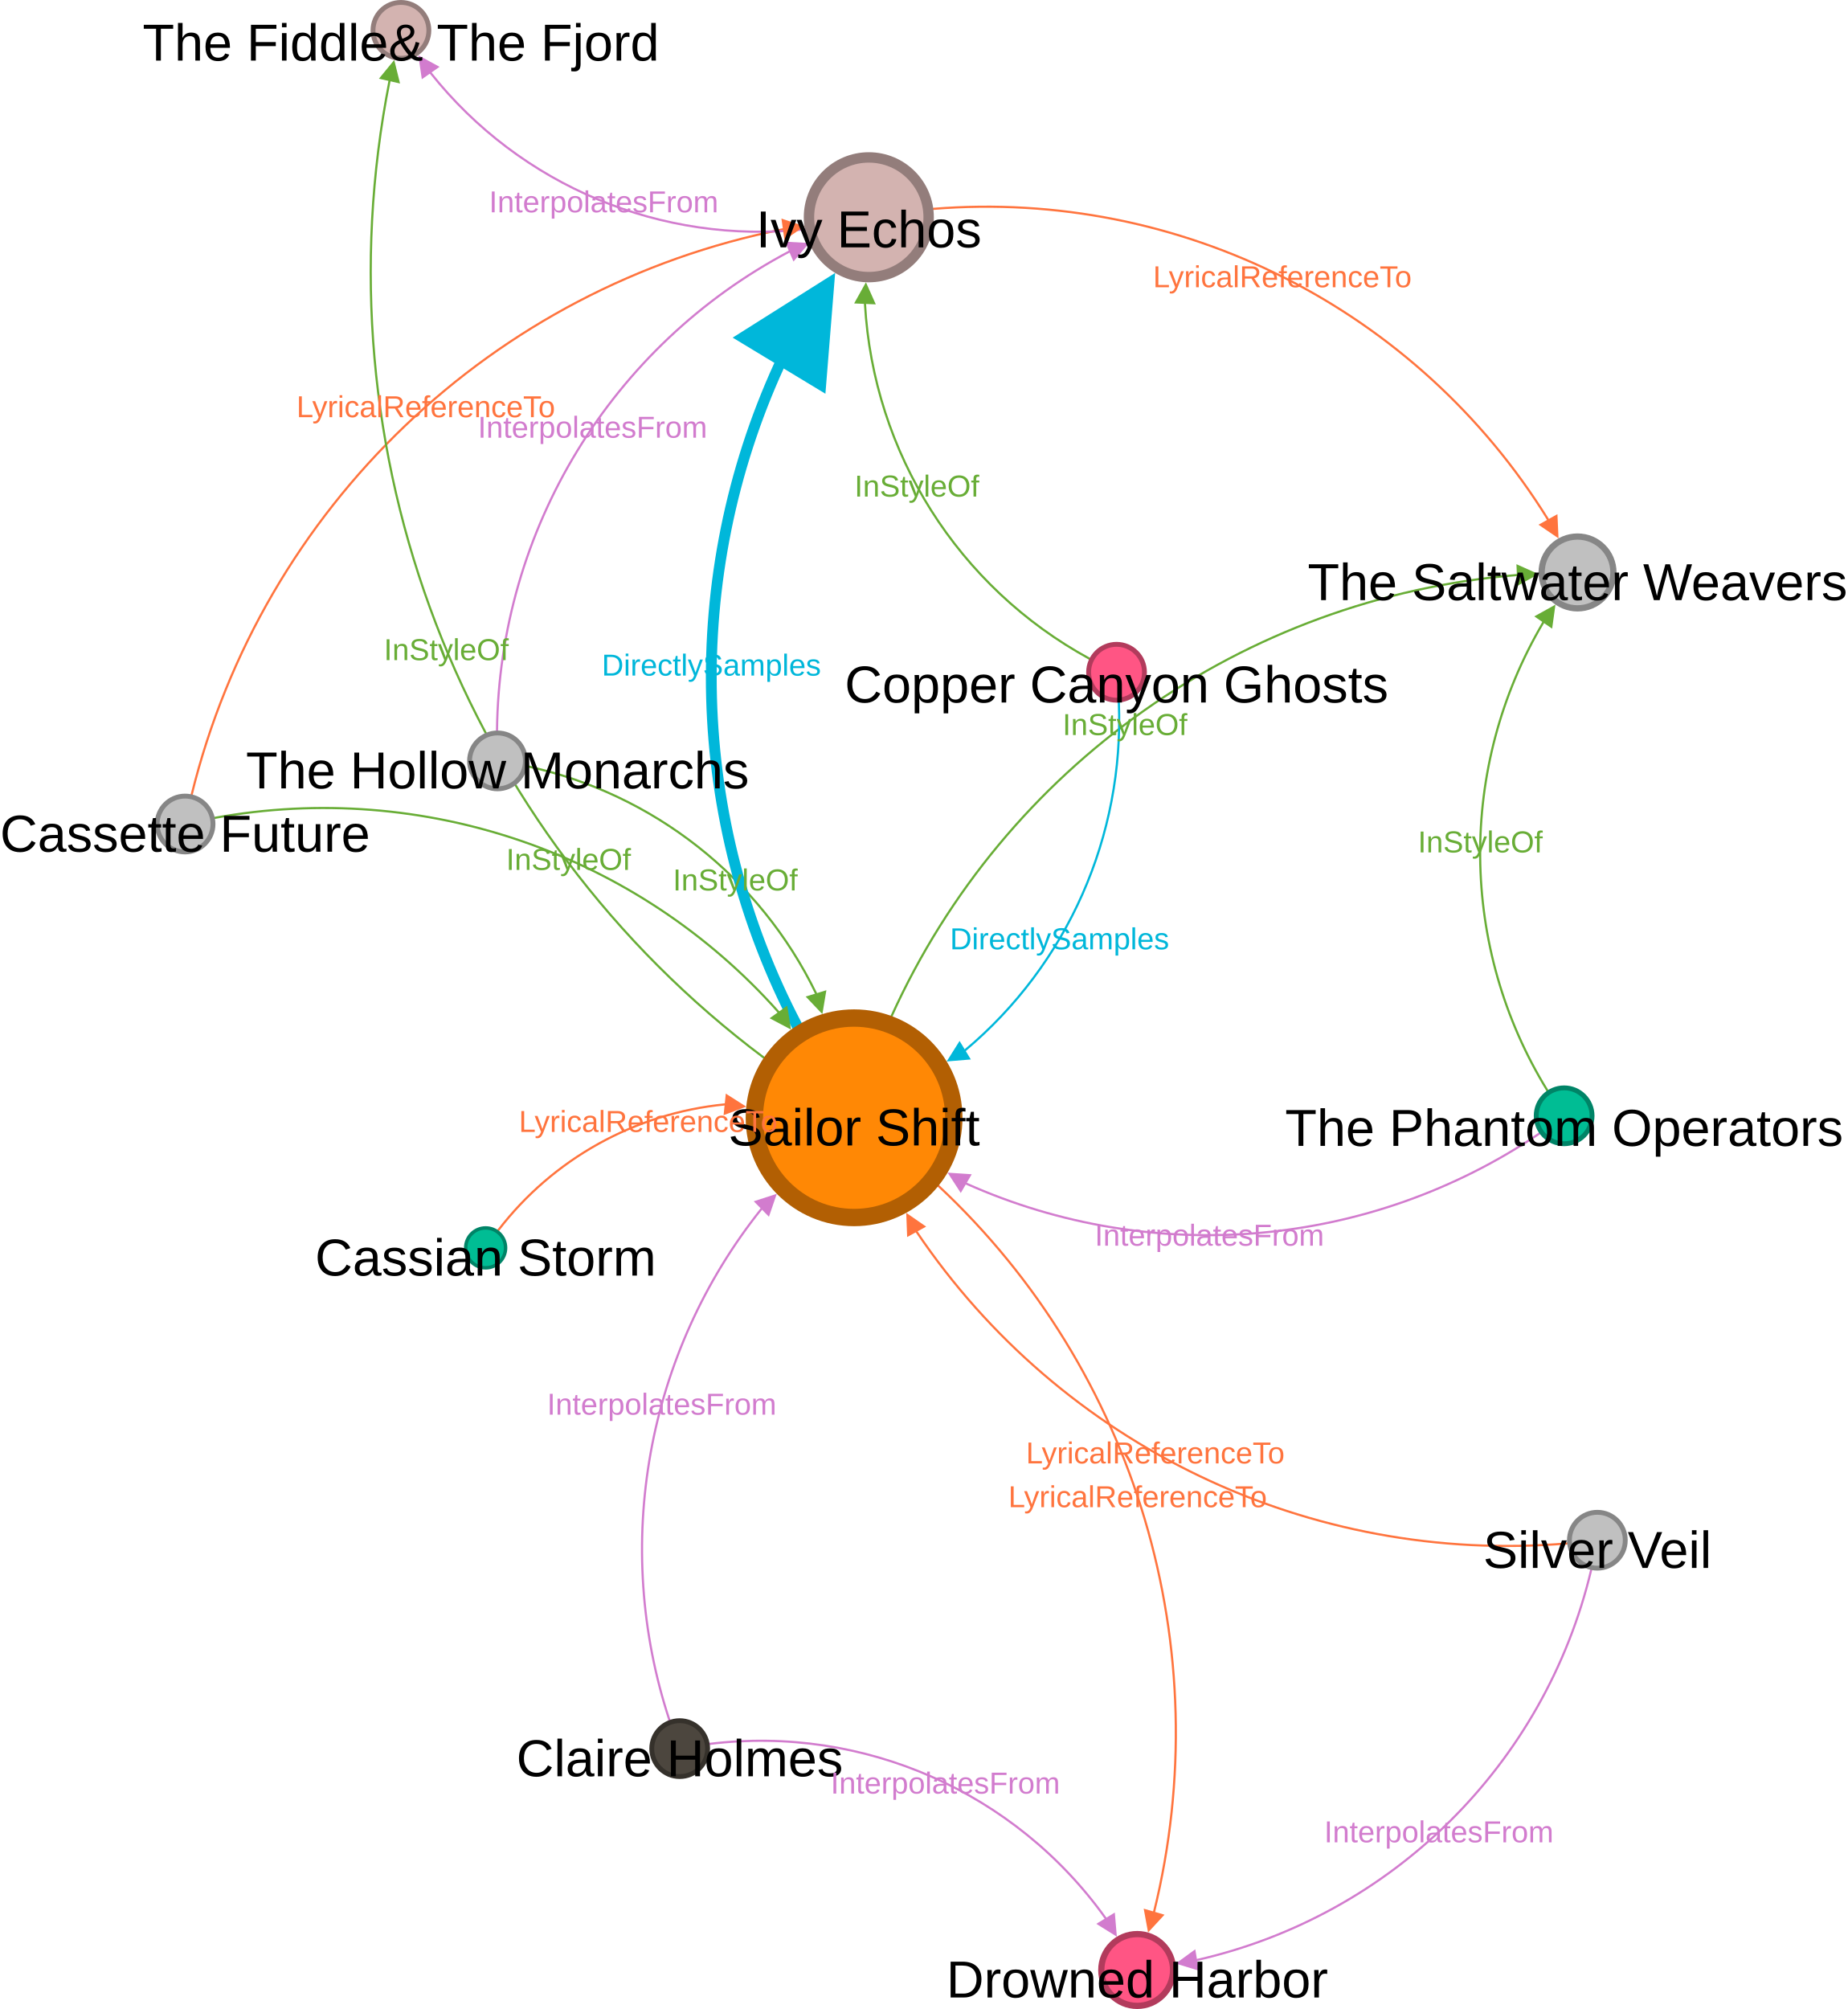
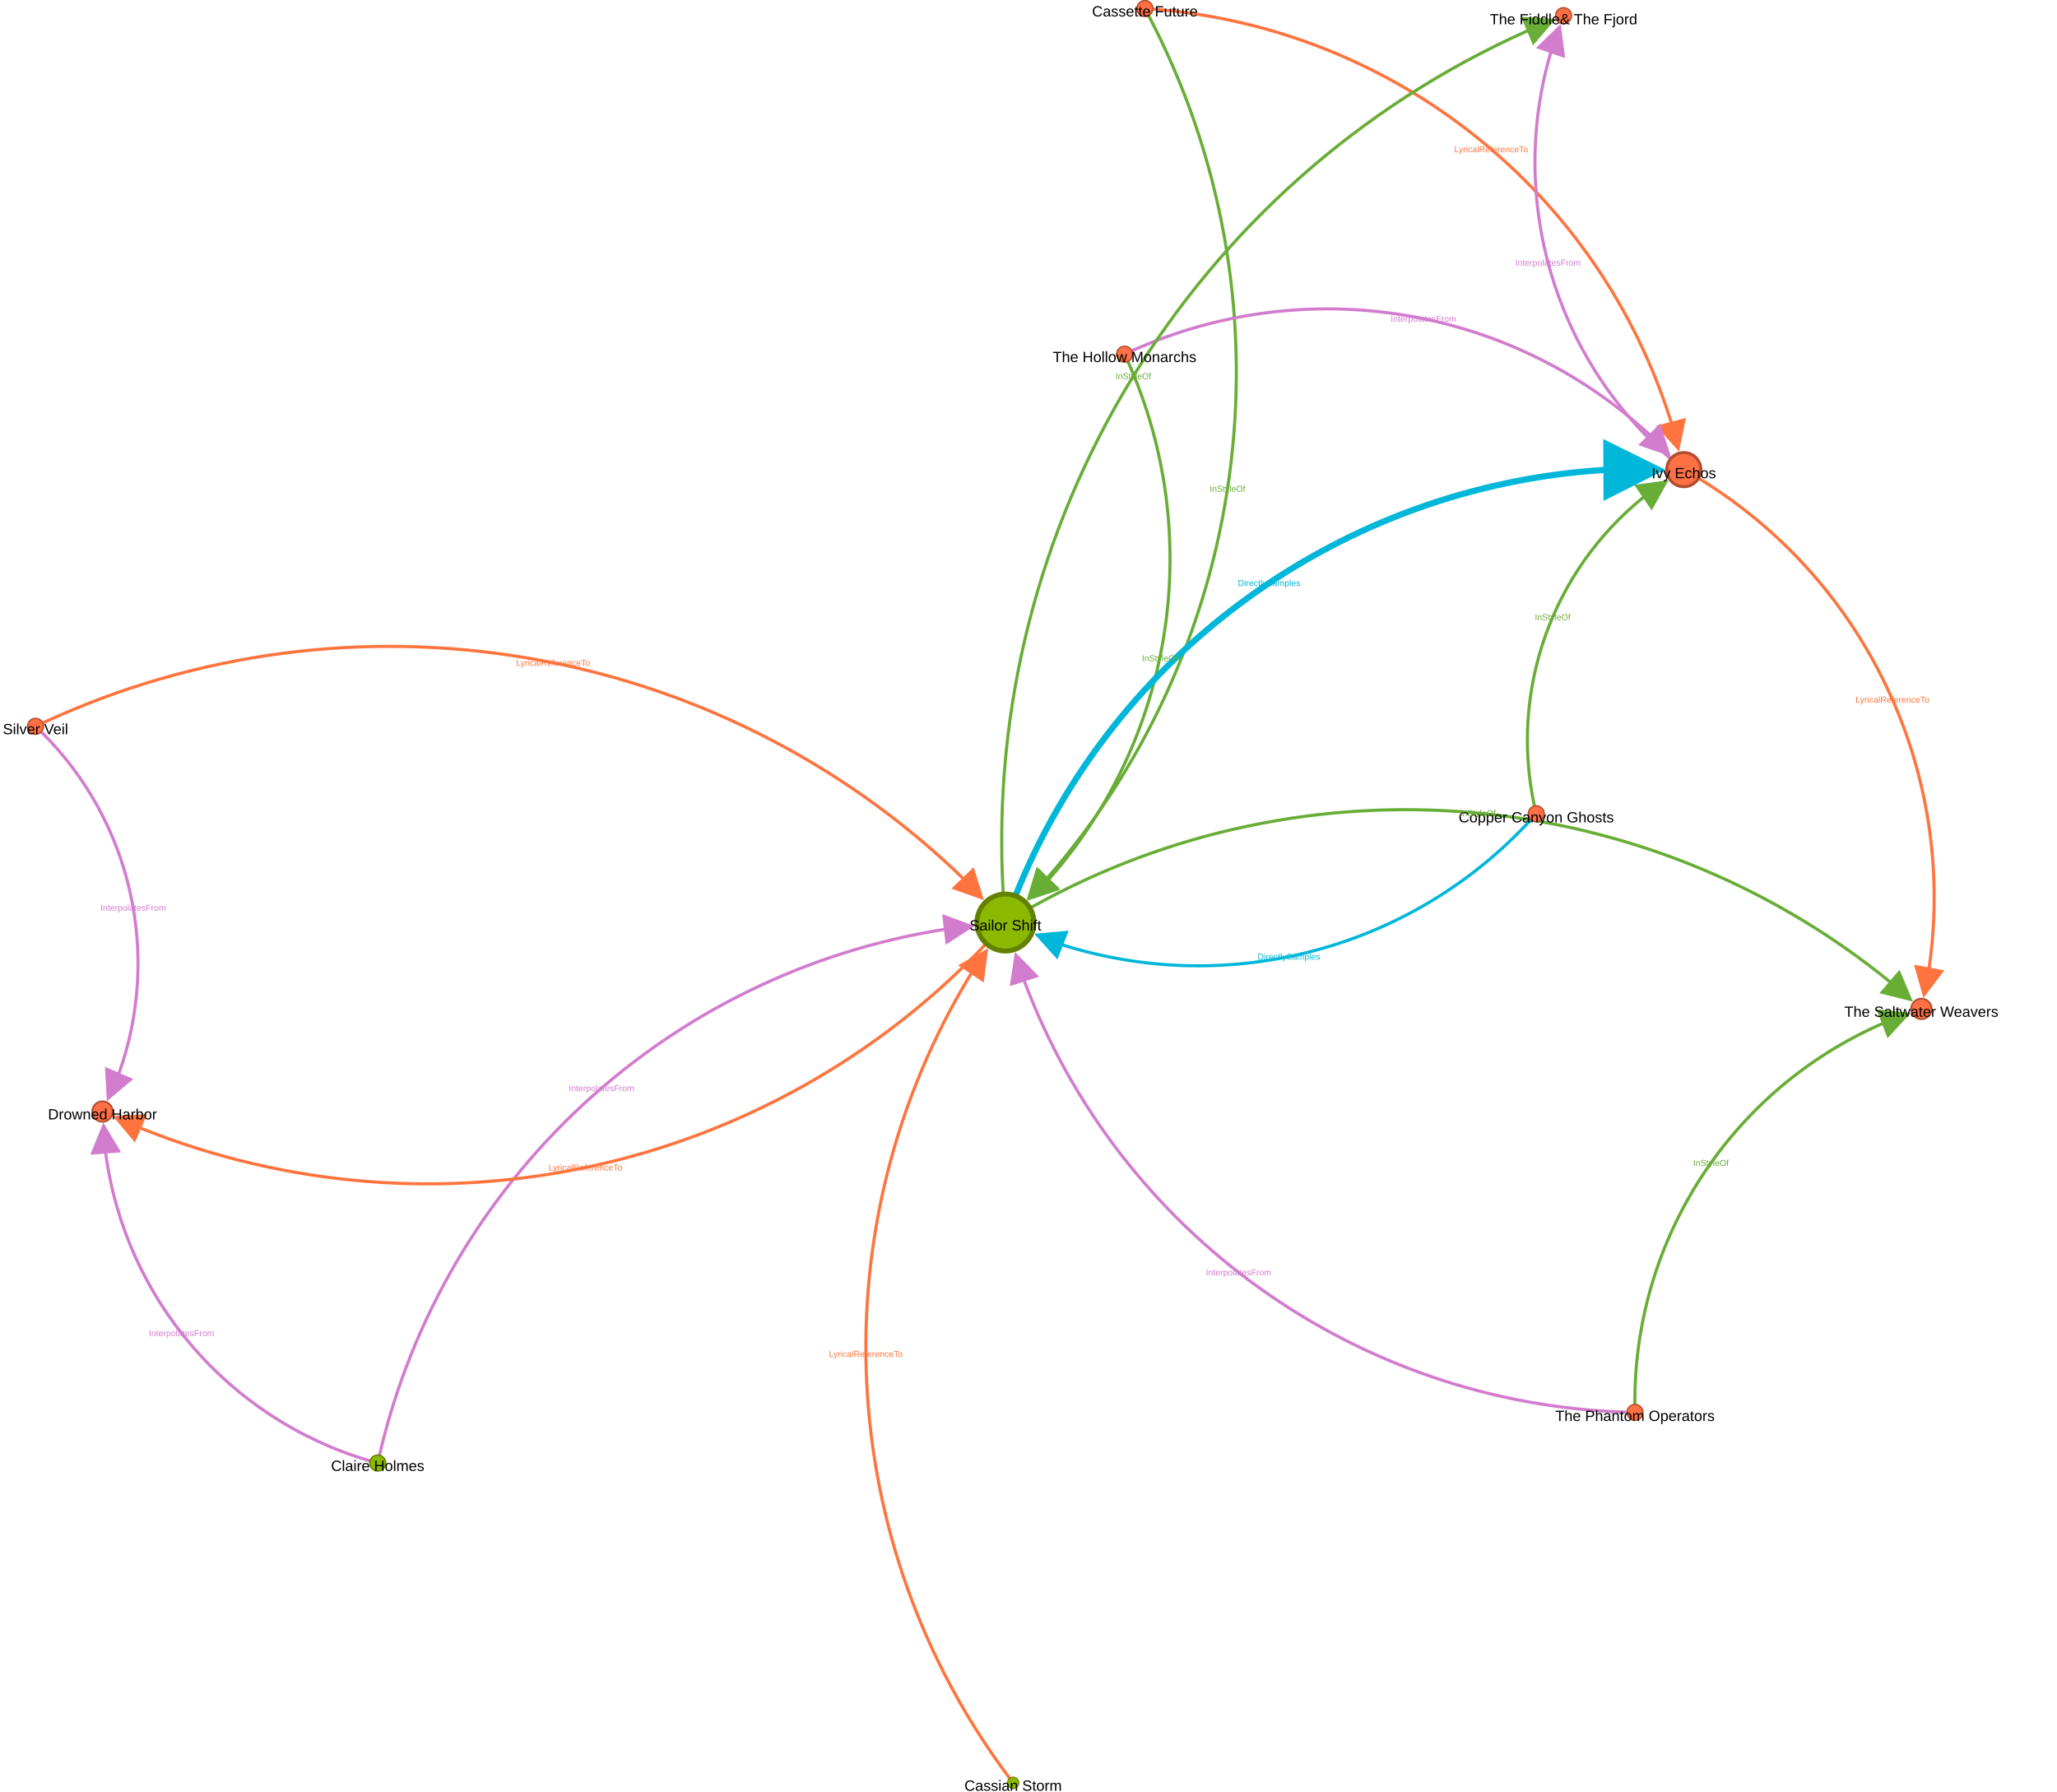
- <svg xmlns="http://www.w3.org/2000/svg" contentScriptType="text/ecmascript" zoomAndPan="magnify" contentStyleType="text/css" preserveAspectRatio="xMidYMid meet" version="1.1" viewBox="-1745.15 -2467.09 852.19 926.58">
+ <svg xmlns="http://www.w3.org/2000/svg" contentScriptType="text/ecmascript" width="3322.965" zoomAndPan="magnify" contentStyleType="text/css" viewBox="-3322.965 -1044.03 3322.965 2893.965" height="2893.965" preserveAspectRatio="xMidYMid meet" version="1.1">
  <g id="edges">
-     <path stroke-linecap="round" fill="none" class="id_17022 id_17260" d="M -1656.703,-2100.698 A 351.373,351.373 0,0 1,-1383.994,-2361.332" stroke="#ff743e" stroke-width="1.0" stroke-opacity="1.0" />
-     <path stroke-linecap="round" fill="none" class="id_17022 id_17255" d="M -1646.071,-2089.888 A 280.86,280.86 0,0 1,-1386.071,-2000.363" stroke="#68ad36" stroke-width="1.0" stroke-opacity="1.0" />
-     <path stroke-linecap="round" fill="none" class="id_17032 id_17327" d="M -1011.17,-1743.007 A 242.011,242.011 0,0 1,-1192.959,-1563.119" stroke="#d27cce" stroke-width="1.0" stroke-opacity="1.0" />
-     <path stroke-linecap="round" fill="none" class="id_17032 id_17255" d="M -1022.242,-1755.241 A 328.627,328.627 0,0 1,-1322.311,-1898.952" stroke="#ff743e" stroke-width="1.0" stroke-opacity="1.0" />
-     <path stroke-linecap="round" fill="none" class="id_17063 id_17299" d="M -1031.374,-1964.136 A 208.899,208.899 0,0 1,-1033.294,-2179.977" stroke="#68ad36" stroke-width="1.0" stroke-opacity="1.0" />
-     <path stroke-linecap="round" fill="none" class="id_17063 id_17255" d="M -1035.028,-1944.325 A 272.951,272.951 0,0 1,-1299.428,-1921.19" stroke="#d27cce" stroke-width="1.0" stroke-opacity="1.0" />
-     <path stroke-linecap="round" fill="none" class="id_17110 id_17255" d="M -1501.882,-2113.674 A 193.917,193.917 0,0 1,-1368.729,-2008.927" stroke="#68ad36" stroke-width="1.0" stroke-opacity="1.0" />
-     <path stroke-linecap="round" fill="none" class="id_17110 id_17260" d="M -1515.891,-2130.156 A 253.035,253.035 0,0 1,-1381.112,-2351.044" stroke="#d27cce" stroke-width="1.0" stroke-opacity="1.0" />
-     <path stroke-linecap="round" fill="none" class="id_17126 id_17255" d="M -1515.315,-1899.681 A 150.197,150.197 0,0 1,-1410.861,-1957.722" stroke="#ff743e" stroke-width="1.0" stroke-opacity="1.0" />
-     <path stroke-linecap="round" fill="none" class="id_17155 id_17327" d="M -1417.791,-1662.79 A 195.367,195.367 0,0 1,-1235.174,-1582.398" stroke="#d27cce" stroke-width="1.0" stroke-opacity="1.0" />
-     <path stroke-linecap="round" fill="none" class="id_17155 id_17255" d="M -1436.366,-1673.77 A 251.556,251.556 0,0 1,-1393.956,-1909.478" stroke="#d27cce" stroke-width="1.0" stroke-opacity="1.0" />
-     <path stroke-linecap="round" fill="none" class="id_17255 id_17260" d="M -1377.52,-1994.05 A 346.155,346.155 0,0 1,-1385.79,-2298.432" stroke="#00b7da" stroke-width="5.0" stroke-opacity="1.0" />
-     <path stroke-linecap="round" fill="none" class="id_17255 id_17299" d="M -1333.879,-1998.463 A 348.239,348.239 0,0 1,-1045.434,-2201.877" stroke="#68ad36" stroke-width="1.0" stroke-opacity="1.0" />
-     <path stroke-linecap="round" fill="none" class="id_17255 id_17327" d="M -1312.268,-1920.151 A 345.148,345.148 0,0 1,-1212.781,-1585.397" stroke="#ff743e" stroke-width="1.0" stroke-opacity="1.0" />
-     <path stroke-linecap="round" fill="none" class="id_17255 id_17192" d="M -1392.791,-1979.272 A 452.794,452.794 0,0 1,-1565.494,-2429.678" stroke="#68ad36" stroke-width="1.0" stroke-opacity="1.0" />
-     <path stroke-linecap="round" fill="none" class="id_17260 id_17299" d="M -1314.633,-2370.763 A 304.723,304.723 0,0 1,-1031.097,-2227.522" stroke="#ff743e" stroke-width="1.0" stroke-opacity="1.0" />
-     <path stroke-linecap="round" fill="none" class="id_17260 id_17192" d="M -1373.864,-2361.335 A 193.672,193.672 0,0 1,-1546.472,-2433.407" stroke="#d27cce" stroke-width="1.0" stroke-opacity="1.0" />
-     <path stroke-linecap="round" fill="none" class="id_17361 id_17255" d="M -1229.046,-2143.076 A 198.75,198.75 0,0 1,-1299.914,-1982.727" stroke="#00b7da" stroke-width="1.0" stroke-opacity="1.0" />
-     <path stroke-linecap="round" fill="none" class="id_17361 id_17260" d="M -1242.627,-2163.299 A 199.12,199.12 0,0 1,-1346.15,-2326.921" stroke="#68ad36" stroke-width="1.0" stroke-opacity="1.0" />
+     <path stroke-linecap="round" fill="none" class="id_17022 id_17260" d="M -1459.468,-1029.23 A 954.811,954.811 0,0 1,-623.509,-362.632" stroke="#ff743e" stroke-width="5.0" stroke-opacity="1.0" />
+     <path stroke-linecap="round" fill="none" class="id_17022 id_17255" d="M -1466.887,-1017.855 A 1244.698,1244.698 0,0 1,-1630.247,373.469" stroke="#68ad36" stroke-width="5.0" stroke-opacity="1.0" />
+     <path stroke-linecap="round" fill="none" class="id_17032 id_17327" d="M -3255.531,139.075 A 526.37,526.37 0,0 1,-3130.518,689.204" stroke="#d27cce" stroke-width="5.0" stroke-opacity="1.0" />
+     <path stroke-linecap="round" fill="none" class="id_17032 id_17255" d="M -3252.921,123.398 A 1332.148,1332.148 0,0 1,-1768.028,374.191" stroke="#ff743e" stroke-width="5.0" stroke-opacity="1.0" />
+     <path stroke-linecap="round" fill="none" class="id_17063 id_17299" d="M -681.934,1223.666 A 666.095,666.095 0,0 1,-282.682,609.874" stroke="#68ad36" stroke-width="5.0" stroke-opacity="1.0" />
+     <path stroke-linecap="round" fill="none" class="id_17063 id_17255" d="M -695.709,1237.325 A 1073.874,1073.874 0,0 1,-1668.001,541.466" stroke="#d27cce" stroke-width="5.0" stroke-opacity="1.0" />
+     <path stroke-linecap="round" fill="none" class="id_17110 id_17255" d="M -1500.454,-459.076 A 781.74,781.74 0,0 1,-1627.993,375.657" stroke="#68ad36" stroke-width="5.0" stroke-opacity="1.0" />
+     <path stroke-linecap="round" fill="none" class="id_17110 id_17260" d="M -1493.543,-477.661 A 768.73,768.73 0,0 1,-658.853,-342.459" stroke="#d27cce" stroke-width="5.0" stroke-opacity="1.0" />
+     <path stroke-linecap="round" fill="none" class="id_17126 id_17255" d="M -1692.357,1828.163 A 1158.232,1158.232 0,0 1,-1754.507,529.331" stroke="#ff743e" stroke-width="5.0" stroke-opacity="1.0" />
+     <path stroke-linecap="round" fill="none" class="id_17155 id_17327" d="M -2726.262,1315.701 A 601.008,601.008 0,0 1,-3152.163,819.452" stroke="#d27cce" stroke-width="5.0" stroke-opacity="1.0" />
+     <path stroke-linecap="round" fill="none" class="id_17155 id_17255" d="M -2709.696,1305.844 A 1115.144,1115.144 0,0 1,-1798.128,457.515" stroke="#d27cce" stroke-width="5.0" stroke-opacity="1.0" />
+     <path stroke-linecap="round" fill="none" class="id_17255 id_17260" d="M -1681.078,399.543 A 1098.102,1098.102 0,0 1,-732.828,-284.78" stroke="#00b7da" stroke-width="10.0" stroke-opacity="1.0" />
+     <path stroke-linecap="round" fill="none" class="id_17255 id_17299" d="M -1655.599,421.067 A 1238.545,1238.545 0,0 1,-270.633,541.521" stroke="#68ad36" stroke-width="5.0" stroke-opacity="1.0" />
+     <path stroke-linecap="round" fill="none" class="id_17255 id_17327" d="M -1732.512,483.2 A 1241.9,1241.9 0,0 1,-3095.051,778.747" stroke="#ff743e" stroke-width="5.0" stroke-opacity="1.0" />
+     <path stroke-linecap="round" fill="none" class="id_17255 id_17192" d="M -1702.473,396.451 A 1433.507,1433.507 0,0 1,-856.145,-993.883" stroke="#68ad36" stroke-width="5.0" stroke-opacity="1.0" />
+     <path stroke-linecap="round" fill="none" class="id_17260 id_17299" d="M -576.964,-270.152 A 793.315,793.315 0,0 1,-206.512,519.019" stroke="#ff743e" stroke-width="5.0" stroke-opacity="1.0" />
+     <path stroke-linecap="round" fill="none" class="id_17260 id_17192" d="M -625.928,-304.493 A 632.2,632.2 0,0 1,-818.117,-958.216" stroke="#d27cce" stroke-width="5.0" stroke-opacity="1.0" />
+     <path stroke-linecap="round" fill="none" class="id_17361 id_17255" d="M -850.661,281.007 A 729.414,729.414 0,0 1,-1605.626,482.736" stroke="#00b7da" stroke-width="5.0" stroke-opacity="1.0" />
+     <path stroke-linecap="round" fill="none" class="id_17361 id_17260" d="M -844.391,256.97 A 504.121,504.121 0,0 1,-668.785,-240.076" stroke="#68ad36" stroke-width="5.0" stroke-opacity="1.0" />
  </g>
  <g id="arrows">
-     <polyline fill="#ff743e" fill-opacity="1.0" class="id_17022 id_17260" points="-1374.091,-2362.72 -1383.301,-2356.381 -1384.688,-2366.284" stroke="none" />
-     <polyline fill="#68ad36" fill-opacity="1.0" class="id_17022 id_17255" points="-1380.255,-1992.228 -1390.138,-1997.455 -1382.003,-2003.27" stroke="none" />
-     <polyline fill="#d27cce" fill-opacity="1.0" class="id_17032 id_17327" points="-1202.823,-1561.471 -1193.783,-1568.051 -1192.135,-1558.188" stroke="none" />
-     <polyline fill="#ff743e" fill-opacity="1.0" class="id_17032 id_17255" points="-1327.122,-1907.719 -1317.928,-1901.358 -1326.694,-1896.547" stroke="none" />
-     <polyline fill="#68ad36" fill-opacity="1.0" class="id_17063 id_17299" points="-1027.639,-2188.224 -1029.171,-2177.149 -1037.418,-2182.804" stroke="none" />
-     <polyline fill="#d27cce" fill-opacity="1.0" class="id_17063 id_17255" points="-1308.053,-1926.25 -1296.898,-1925.502 -1301.958,-1916.877" stroke="none" />
-     <polyline fill="#68ad36" fill-opacity="1.0" class="id_17110 id_17255" points="-1365.804,-1999.365 -1373.51,-2007.465 -1363.948,-2010.39" stroke="none" />
-     <polyline fill="#d27cce" fill-opacity="1.0" class="id_17110 id_17260" points="-1371.929,-2355.003 -1379.132,-2346.453 -1383.092,-2355.635" stroke="none" />
-     <polyline fill="#ff743e" fill-opacity="1.0" class="id_17126 id_17255" points="-1400.914,-1956.694 -1411.375,-1952.749 -1410.346,-1962.696" stroke="none" />
-     <polyline fill="#d27cce" fill-opacity="1.0" class="id_17155 id_17327" points="-1229.961,-1573.864 -1239.441,-1579.791 -1230.908,-1585.005" stroke="none" />
-     <polyline fill="#d27cce" fill-opacity="1.0" class="id_17155 id_17255" points="-1386.826,-1916.49 -1390.45,-1905.913 -1397.462,-1913.043" stroke="none" />
-     <polyline fill="#00b7da" fill-opacity="1.0" class="id_17255 id_17260" points="-1359.909,-2341.213 -1364.399,-2285.492 -1407.18,-2311.373" stroke="none" />
-     <polyline fill="#68ad36" fill-opacity="1.0" class="id_17255 id_17299" points="-1035.443,-2202.303 -1045.221,-2196.882 -1045.646,-2206.873" stroke="none" />
-     <polyline fill="#ff743e" fill-opacity="1.0" class="id_17255 id_17327" points="-1215.565,-1575.793 -1217.584,-1586.789 -1207.979,-1584.005" stroke="none" />
-     <polyline fill="#68ad36" fill-opacity="1.0" class="id_17255 id_17192" points="-1563.291,-2439.433 -1560.617,-2428.577 -1570.371,-2430.78" stroke="none" />
-     <polyline fill="#ff743e" fill-opacity="1.0" class="id_17260 id_17299" points="-1026.227,-2218.789 -1035.464,-2225.087 -1026.731,-2229.958" stroke="none" />
-     <polyline fill="#d27cce" fill-opacity="1.0" class="id_17260 id_17192" points="-1552.195,-2441.608 -1542.372,-2436.269 -1550.573,-2430.546" stroke="none" />
-     <polyline fill="#00b7da" fill-opacity="1.0" class="id_17361 id_17255" points="-1308.458,-1977.531 -1302.512,-1986.999 -1297.316,-1978.455" stroke="none" />
-     <polyline fill="#68ad36" fill-opacity="1.0" class="id_17361 id_17260" points="-1345.708,-2336.911 -1341.155,-2326.7 -1351.145,-2327.142" stroke="none" />
+     <polyline fill="#ff743e" fill-opacity="1.0" class="id_17022 id_17260" points="-610.584,-314.331 -647.659,-356.169 -599.359,-369.094" stroke="none" />
+     <polyline fill="#68ad36" fill-opacity="1.0" class="id_17022 id_17255" points="-1664.502,409.891 -1648.458,356.341 -1612.036,390.597" stroke="none" />
+     <polyline fill="#d27cce" fill-opacity="1.0" class="id_17032 id_17327" points="-3150.3,735.125 -3153.479,679.313 -3107.558,699.095" stroke="none" />
+     <polyline fill="#ff743e" fill-opacity="1.0" class="id_17032 id_17255" points="-1733.393,410.252 -1786.059,391.509 -1749.998,356.873" stroke="none" />
+     <polyline fill="#68ad36" fill-opacity="1.0" class="id_17063 id_17299" points="-235.907,592.209 -273.85,633.262 -291.515,586.486" stroke="none" />
+     <polyline fill="#d27cce" fill-opacity="1.0" class="id_17063 id_17255" points="-1683.379,493.889 -1644.213,533.776 -1691.789,549.155" stroke="none" />
+     <polyline fill="#68ad36" fill-opacity="1.0" class="id_17110 id_17255" points="-1663.375,410.985 -1645.657,357.965 -1610.329,393.348" stroke="none" />
+     <polyline fill="#d27cce" fill-opacity="1.0" class="id_17110 id_17260" points="-623.838,-306.766 -676.699,-324.951 -641.007,-359.966" stroke="none" />
+     <polyline fill="#ff743e" fill-opacity="1.0" class="id_17126 id_17255" points="-1726.633,487.822 -1733.753,543.268 -1775.262,515.393" stroke="none" />
+     <polyline fill="#d27cce" fill-opacity="1.0" class="id_17155 id_17327" points="-3156.03,769.602 -3127.238,817.519 -3177.088,821.386" stroke="none" />
+     <polyline fill="#d27cce" fill-opacity="1.0" class="id_17155 id_17255" points="-1748.443,451.914 -1795.328,482.358 -1800.929,432.672" stroke="none" />
+     <polyline fill="#00b7da" fill-opacity="1.0" class="id_17255 id_17260" points="-632.829,-285.219 -732.608,-234.781 -733.047,-334.78" stroke="none" />
+     <polyline fill="#68ad36" fill-opacity="1.0" class="id_17255 id_17299" points="-232.717,574.116 -286.93,560.479 -254.336,522.563" stroke="none" />
+     <polyline fill="#ff743e" fill-opacity="1.0" class="id_17255 id_17327" points="-3140.912,758.827 -3085.091,755.817 -3105.011,801.677" stroke="none" />
+     <polyline fill="#68ad36" fill-opacity="1.0" class="id_17255 id_17192" points="-810.052,-1013.258 -846.457,-970.836 -865.833,-1016.929" stroke="none" />
+     <polyline fill="#ff743e" fill-opacity="1.0" class="id_17260 id_17299" points="-215.744,568.159 -231.082,514.403 -181.942,523.635" stroke="none" />
+     <polyline fill="#d27cce" fill-opacity="1.0" class="id_17260 id_17192" points="-801.733,-1005.456 -794.497,-950.025 -841.736,-966.408" stroke="none" />
+     <polyline fill="#00b7da" fill-opacity="1.0" class="id_17361 id_17255" points="-1652.192,464.524 -1596.521,459.453 -1614.732,506.018" stroke="none" />
+     <polyline fill="#68ad36" fill-opacity="1.0" class="id_17361 id_17260" points="-627.563,-268.372 -654.637,-219.464 -682.933,-260.687" stroke="none" />
  </g>
  <g id="nodes">
-     <circle fill-opacity="1.0" fill="#c0c0c0" r="12.88" cx="-1659.778" class="id_17022" cy="-2087.04" stroke="#868686" stroke-opacity="1.0" stroke-width="2.24" />
-     <circle fill-opacity="1.0" fill="#c0c0c0" r="12.88" cx="-1008.32" class="id_17032" cy="-1756.714" stroke="#868686" stroke-opacity="1.0" stroke-width="2.24" />
-     <circle fill-opacity="1.0" fill="#00bd94" r="12.88" cx="-1023.639" class="id_17063" cy="-1952.466" stroke="#008467" stroke-opacity="1.0" stroke-width="2.24" />
-     <circle fill-opacity="1.0" fill="#c0c0c0" r="12.88" cx="-1515.66" class="id_17110" cy="-2116.158" stroke="#868686" stroke-opacity="1.0" stroke-width="2.24" />
-     <circle fill-opacity="1.0" fill="#00bd94" r="9.2" cx="-1521.135" class="id_17126" cy="-1891.55" stroke="#008467" stroke-opacity="1.0" stroke-width="1.6" />
-     <circle fill-opacity="1.0" fill="#4c463e" r="12.88" cx="-1431.619" class="id_17155" cy="-1660.599" stroke="#35312b" stroke-opacity="1.0" stroke-width="2.24" />
-     <circle fill-opacity="1.0" fill="#d3b3b0" r="12.88" cx="-1560.207" class="id_17192" cy="-2453.089" stroke="#937d7b" stroke-opacity="1.0" stroke-width="2.24" />
-     <circle fill-opacity="1.0" fill="#ff8805" r="46.0" cx="-1351.179" class="id_17255" cy="-1951.551" stroke="#b25f03" stroke-opacity="1.0" stroke-width="8.0" />
-     <circle fill-opacity="1.0" fill="#d3b3b0" r="27.6" cx="-1344.381" class="id_17260" cy="-2366.882" stroke="#937d7b" stroke-opacity="1.0" stroke-width="4.8" />
-     <circle fill-opacity="1.0" fill="#c0c0c0" r="16.56" cx="-1017.459" class="id_17299" cy="-2203.069" stroke="#868686" stroke-opacity="1.0" stroke-width="2.88" />
-     <circle fill-opacity="1.0" fill="#ff5584" r="16.56" cx="-1220.576" class="id_17327" cy="-1558.504" stroke="#b23b5c" stroke-opacity="1.0" stroke-width="2.88" />
-     <circle fill-opacity="1.0" fill="#ff5584" r="12.88" cx="-1230.106" class="id_17361" cy="-2157.036" stroke="#b23b5c" stroke-opacity="1.0" stroke-width="2.24" />
+     <circle fill-opacity="1.0" fill="#ff7045" r="12.88" cx="-1473.432" class="id_17022" cy="-1030.231" stroke="#b24e30" stroke-opacity="1.0" stroke-width="2.24" />
+     <circle fill-opacity="1.0" fill="#ff7045" r="12.88" cx="-3265.596" class="id_17032" cy="129.344" stroke="#b24e30" stroke-opacity="1.0" stroke-width="2.24" />
+     <circle fill-opacity="1.0" fill="#ff7045" r="12.88" cx="-681.713" class="id_17063" cy="1237.664" stroke="#b24e30" stroke-opacity="1.0" stroke-width="2.24" />
+     <circle fill-opacity="1.0" fill="#ff7045" r="12.88" cx="-1506.263" class="id_17110" cy="-471.813" stroke="#b24e30" stroke-opacity="1.0" stroke-width="2.24" />
+     <circle fill-opacity="1.0" fill="#8cb900" r="9.2" cx="-1686.32" class="id_17126" cy="1836.136" stroke="#628100" stroke-opacity="1.0" stroke-width="1.6" />
+     <circle fill-opacity="1.0" fill="#8cb900" r="12.88" cx="-2712.787" class="id_17155" cy="1319.498" stroke="#628100" stroke-opacity="1.0" stroke-width="2.24" />
+     <circle fill-opacity="1.0" fill="#ff7045" r="12.88" cx="-797.146" class="id_17192" cy="-1018.683" stroke="#b24e30" stroke-opacity="1.0" stroke-width="2.24" />
+     <circle fill-opacity="1.0" fill="#8cb900" r="46.0" cx="-1698.758" class="id_17255" cy="446.313" stroke="#628100" stroke-opacity="1.0" stroke-width="8.0" />
+     <circle fill-opacity="1.0" fill="#ff7045" r="27.6" cx="-602.829" class="id_17260" cy="-285.351" stroke="#b24e30" stroke-opacity="1.0" stroke-width="4.8" />
+     <circle fill-opacity="1.0" fill="#ff7045" r="16.56" cx="-219.068" class="id_17299" cy="585.85" stroke="#b24e30" stroke-opacity="1.0" stroke-width="2.88" />
+     <circle fill-opacity="1.0" fill="#ff7045" r="16.56" cx="-3157.421" class="id_17327" cy="751.656" stroke="#b24e30" stroke-opacity="1.0" stroke-width="2.88" />
+     <circle fill-opacity="1.0" fill="#ff7045" r="12.88" cx="-841.275" class="id_17361" cy="270.619" stroke="#b24e30" stroke-opacity="1.0" stroke-width="2.24" />
  </g>
  <g id="node-labels">
-     <text font-size="24" x="-1659.778" y="-2082.596" fill="#000000" style="text-anchor: middle; dominant-baseline: central;" font-family="Arial" class="id_17022">
+     <text font-size="24" x="-1473.432" y="-1025.788" fill="#000000" style="text-anchor: middle; dominant-baseline: central;" font-family="Arial" class="id_17022">
            Cassette Future
        </text>
-     <text font-size="24" x="-1008.32" y="-1752.271" fill="#000000" style="text-anchor: middle; dominant-baseline: central;" font-family="Arial" class="id_17032">
+     <text font-size="24" x="-3265.596" y="133.788" fill="#000000" style="text-anchor: middle; dominant-baseline: central;" font-family="Arial" class="id_17032">
            Silver Veil
        </text>
-     <text font-size="24" x="-1023.639" y="-1946.902" fill="#000000" style="text-anchor: middle; dominant-baseline: central;" font-family="Arial" class="id_17063">
+     <text font-size="24" x="-681.713" y="1243.229" fill="#000000" style="text-anchor: middle; dominant-baseline: central;" font-family="Arial" class="id_17063">
            The Phantom Operators
        </text>
-     <text font-size="24" x="-1515.66" y="-2111.793" fill="#000000" style="text-anchor: middle; dominant-baseline: central;" font-family="Arial" class="id_17110">
+     <text font-size="24" x="-1506.263" y="-467.448" fill="#000000" style="text-anchor: middle; dominant-baseline: central;" font-family="Arial" class="id_17110">
            The Hollow Monarchs
        </text>
-     <text font-size="24" x="-1521.135" y="-1887.106" fill="#000000" style="text-anchor: middle; dominant-baseline: central;" font-family="Arial" class="id_17126">
+     <text font-size="24" x="-1686.32" y="1840.579" fill="#000000" style="text-anchor: middle; dominant-baseline: central;" font-family="Arial" class="id_17126">
            Cassian Storm
        </text>
-     <text font-size="24" x="-1431.619" y="-1656.156" fill="#000000" style="text-anchor: middle; dominant-baseline: central;" font-family="Arial" class="id_17155">
+     <text font-size="24" x="-2712.787" y="1323.941" fill="#000000" style="text-anchor: middle; dominant-baseline: central;" font-family="Arial" class="id_17155">
            Claire Holmes
        </text>
-     <text font-size="24" x="-1560.207" y="-2447.456" fill="#000000" style="text-anchor: middle; dominant-baseline: central;" font-family="Arial" class="id_17192">
+     <text font-size="24" x="-797.146" y="-1013.05" fill="#000000" style="text-anchor: middle; dominant-baseline: central;" font-family="Arial" class="id_17192">
            The Fiddle&amp; The Fjord
        </text>
-     <text font-size="24" x="-1351.179" y="-1947.108" fill="#000000" style="text-anchor: middle; dominant-baseline: central;" font-family="Arial" class="id_17255">
+     <text font-size="24" x="-1698.758" y="450.756" fill="#000000" style="text-anchor: middle; dominant-baseline: central;" font-family="Arial" class="id_17255">
            Sailor Shift
        </text>
-     <text font-size="24" x="-1344.381" y="-2361.323" fill="#000000" style="text-anchor: middle; dominant-baseline: central;" font-family="Arial" class="id_17260">
+     <text font-size="24" x="-602.829" y="-279.792" fill="#000000" style="text-anchor: middle; dominant-baseline: central;" font-family="Arial" class="id_17260">
            Ivy Echos
        </text>
-     <text font-size="24" x="-1017.459" y="-2198.625" fill="#000000" style="text-anchor: middle; dominant-baseline: central;" font-family="Arial" class="id_17299">
+     <text font-size="24" x="-219.068" y="590.293" fill="#000000" style="text-anchor: middle; dominant-baseline: central;" font-family="Arial" class="id_17299">
            The Saltwater Weavers
        </text>
-     <text font-size="24" x="-1220.576" y="-1554.139" fill="#000000" style="text-anchor: middle; dominant-baseline: central;" font-family="Arial" class="id_17327">
+     <text font-size="24" x="-3157.421" y="756.021" fill="#000000" style="text-anchor: middle; dominant-baseline: central;" font-family="Arial" class="id_17327">
            Drowned Harbor
        </text>
-     <text font-size="24" x="-1230.106" y="-2151.403" fill="#000000" style="text-anchor: middle; dominant-baseline: central;" font-family="Arial" class="id_17361">
+     <text font-size="24" x="-841.275" y="276.252" fill="#000000" style="text-anchor: middle; dominant-baseline: central;" font-family="Arial" class="id_17361">
            Copper Canyon Ghosts
        </text>
  </g>
  <g id="edge-labels">
-     <text font-size="14" x="-1548.72" y="-2279.527" fill="#ff743e" style="text-anchor: middle; dominant-baseline: central;" font-family="Arial" class="id_74788">
+     <text font-size="14" x="-913.984" y="-802.892" fill="#ff743e" style="text-anchor: middle; dominant-baseline: central;" font-family="Arial" class="id_74788">
            LyricalReferenceTo
        </text>
-     <text font-size="14" x="-1482.897" y="-2070.729" fill="#68ad36" style="text-anchor: middle; dominant-baseline: central;" font-family="Arial" class="id_74789">
+     <text font-size="14" x="-1340.004" y="-254.405" fill="#68ad36" style="text-anchor: middle; dominant-baseline: central;" font-family="Arial" class="id_74789">
            InStyleOf
        </text>
-     <text font-size="14" x="-1081.413" y="-1622.233" fill="#d27cce" style="text-anchor: middle; dominant-baseline: central;" font-family="Arial" class="id_74810">
+     <text font-size="14" x="-3107.79" y="422.471" fill="#d27cce" style="text-anchor: middle; dominant-baseline: central;" font-family="Arial" class="id_74810">
            InterpolatesFrom
        </text>
-     <text font-size="14" x="-1212.222" y="-1796.989" fill="#ff743e" style="text-anchor: middle; dominant-baseline: central;" font-family="Arial" class="id_74811">
+     <text font-size="14" x="-2429.349" y="26.689" fill="#ff743e" style="text-anchor: middle; dominant-baseline: central;" font-family="Arial" class="id_74811">
            LyricalReferenceTo
        </text>
-     <text font-size="14" x="-1062.316" y="-2078.798" fill="#68ad36" style="text-anchor: middle; dominant-baseline: central;" font-family="Arial" class="id_74879">
+     <text font-size="14" x="-559.026" y="834.649" fill="#68ad36" style="text-anchor: middle; dominant-baseline: central;" font-family="Arial" class="id_74879">
            InStyleOf
        </text>
-     <text font-size="14" x="-1187.257" y="-1897.419" fill="#d27cce" style="text-anchor: middle; dominant-baseline: central;" font-family="Arial" class="id_74880">
+     <text font-size="14" x="-1322.127" y="1011.496" fill="#d27cce" style="text-anchor: middle; dominant-baseline: central;" font-family="Arial" class="id_74880">
            InterpolatesFrom
        </text>
-     <text font-size="14" x="-1405.985" y="-2061.268" fill="#68ad36" style="text-anchor: middle; dominant-baseline: central;" font-family="Arial" class="id_74977">
+     <text font-size="14" x="-1449.489" y="19.332" fill="#68ad36" style="text-anchor: middle; dominant-baseline: central;" font-family="Arial" class="id_74977">
            InStyleOf
        </text>
-     <text font-size="14" x="-1471.808" y="-2270.067" fill="#d27cce" style="text-anchor: middle; dominant-baseline: central;" font-family="Arial" class="id_74978">
+     <text font-size="14" x="-1023.469" y="-529.154" fill="#d27cce" style="text-anchor: middle; dominant-baseline: central;" font-family="Arial" class="id_74978">
            InterpolatesFrom
        </text>
-     <text font-size="14" x="-1446.157" y="-1949.877" fill="#ff743e" style="text-anchor: middle; dominant-baseline: central;" font-family="Arial" class="id_75015">
+     <text font-size="14" x="-1924.176" y="1143.297" fill="#ff743e" style="text-anchor: middle; dominant-baseline: central;" font-family="Arial" class="id_75015">
            LyricalReferenceTo
        </text>
-     <text font-size="14" x="-1309.082" y="-1644.726" fill="#d27cce" style="text-anchor: middle; dominant-baseline: central;" font-family="Arial" class="id_75087">
+     <text font-size="14" x="-3029.745" y="1109.683" fill="#d27cce" style="text-anchor: middle; dominant-baseline: central;" font-family="Arial" class="id_75087">
            InterpolatesFrom
        </text>
-     <text font-size="14" x="-1439.891" y="-1819.482" fill="#d27cce" style="text-anchor: middle; dominant-baseline: central;" font-family="Arial" class="id_75088">
+     <text font-size="14" x="-2351.303" y="713.901" fill="#d27cce" style="text-anchor: middle; dominant-baseline: central;" font-family="Arial" class="id_75088">
            InterpolatesFrom
        </text>
-     <text font-size="14" x="-1417.002" y="-2160.35" fill="#00b7da" style="text-anchor: middle; dominant-baseline: central;" font-family="Arial" class="id_75274">
+     <text font-size="14" x="-1272.737" y="-102.174" fill="#00b7da" style="text-anchor: middle; dominant-baseline: central;" font-family="Arial" class="id_75274">
            DirectlySamples
        </text>
-     <text font-size="14" x="-1226.238" y="-2132.93" fill="#68ad36" style="text-anchor: middle; dominant-baseline: central;" font-family="Arial" class="id_75309">
+     <text font-size="14" x="-935.657" y="269.466" fill="#68ad36" style="text-anchor: middle; dominant-baseline: central;" font-family="Arial" class="id_75309">
            InStyleOf
        </text>
-     <text font-size="14" x="-1220.37" y="-1776.795" fill="#ff743e" style="text-anchor: middle; dominant-baseline: central;" font-family="Arial" class="id_75310">
+     <text font-size="14" x="-2377.199" y="842.095" fill="#ff743e" style="text-anchor: middle; dominant-baseline: central;" font-family="Arial" class="id_75310">
            LyricalReferenceTo
        </text>
-     <text font-size="14" x="-1539.283" y="-2167.482" fill="#68ad36" style="text-anchor: middle; dominant-baseline: central;" font-family="Arial" class="id_75311">
+     <text font-size="14" x="-1492.118" y="-436.454" fill="#68ad36" style="text-anchor: middle; dominant-baseline: central;" font-family="Arial" class="id_75311">
            InStyleOf
        </text>
-     <text font-size="14" x="-1153.618" y="-2339.462" fill="#ff743e" style="text-anchor: middle; dominant-baseline: central;" font-family="Arial" class="id_75350">
+     <text font-size="14" x="-265.748" y="86.289" fill="#ff743e" style="text-anchor: middle; dominant-baseline: central;" font-family="Arial" class="id_75350">
            LyricalReferenceTo
        </text>
-     <text font-size="14" x="-1466.662" y="-2374.014" fill="#d27cce" style="text-anchor: middle; dominant-baseline: central;" font-family="Arial" class="id_75351">
+     <text font-size="14" x="-822.21" y="-619.631" fill="#d27cce" style="text-anchor: middle; dominant-baseline: central;" font-family="Arial" class="id_75351">
            InterpolatesFrom
        </text>
-     <text font-size="14" x="-1256.395" y="-2034.115" fill="#00b7da" style="text-anchor: middle; dominant-baseline: central;" font-family="Arial" class="id_75537">
+     <text font-size="14" x="-1240.734" y="501.38" fill="#00b7da" style="text-anchor: middle; dominant-baseline: central;" font-family="Arial" class="id_75537">
            DirectlySamples
        </text>
-     <text font-size="14" x="-1322.218" y="-2242.913" fill="#68ad36" style="text-anchor: middle; dominant-baseline: central;" font-family="Arial" class="id_75538">
+     <text font-size="14" x="-814.713" y="-47.107" fill="#68ad36" style="text-anchor: middle; dominant-baseline: central;" font-family="Arial" class="id_75538">
            InStyleOf
        </text>
  </g>
</svg>
